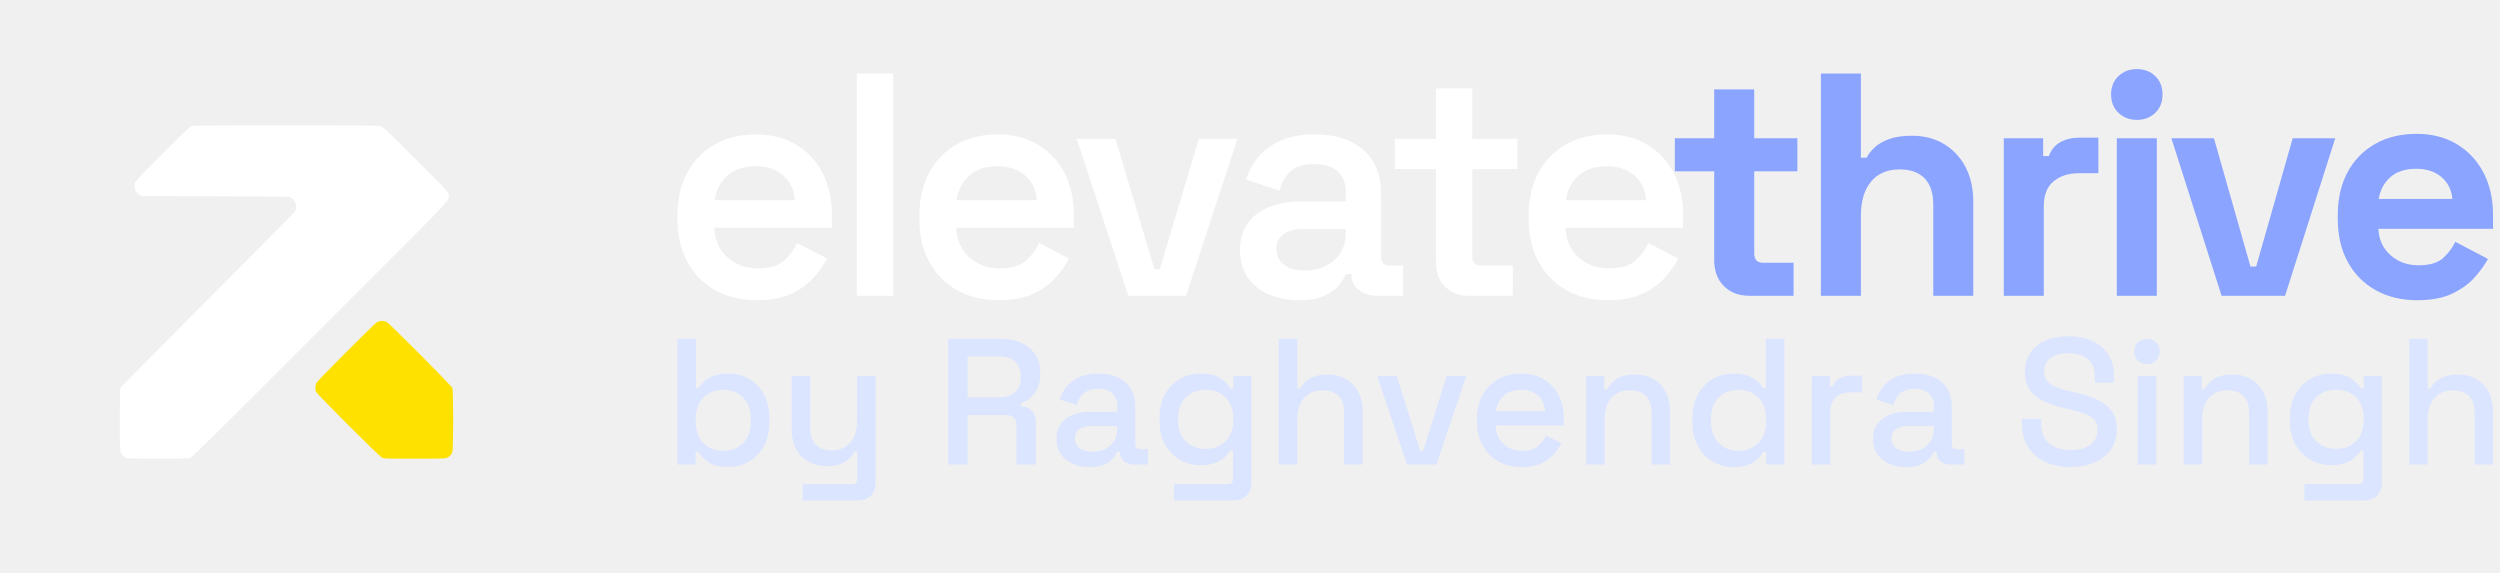
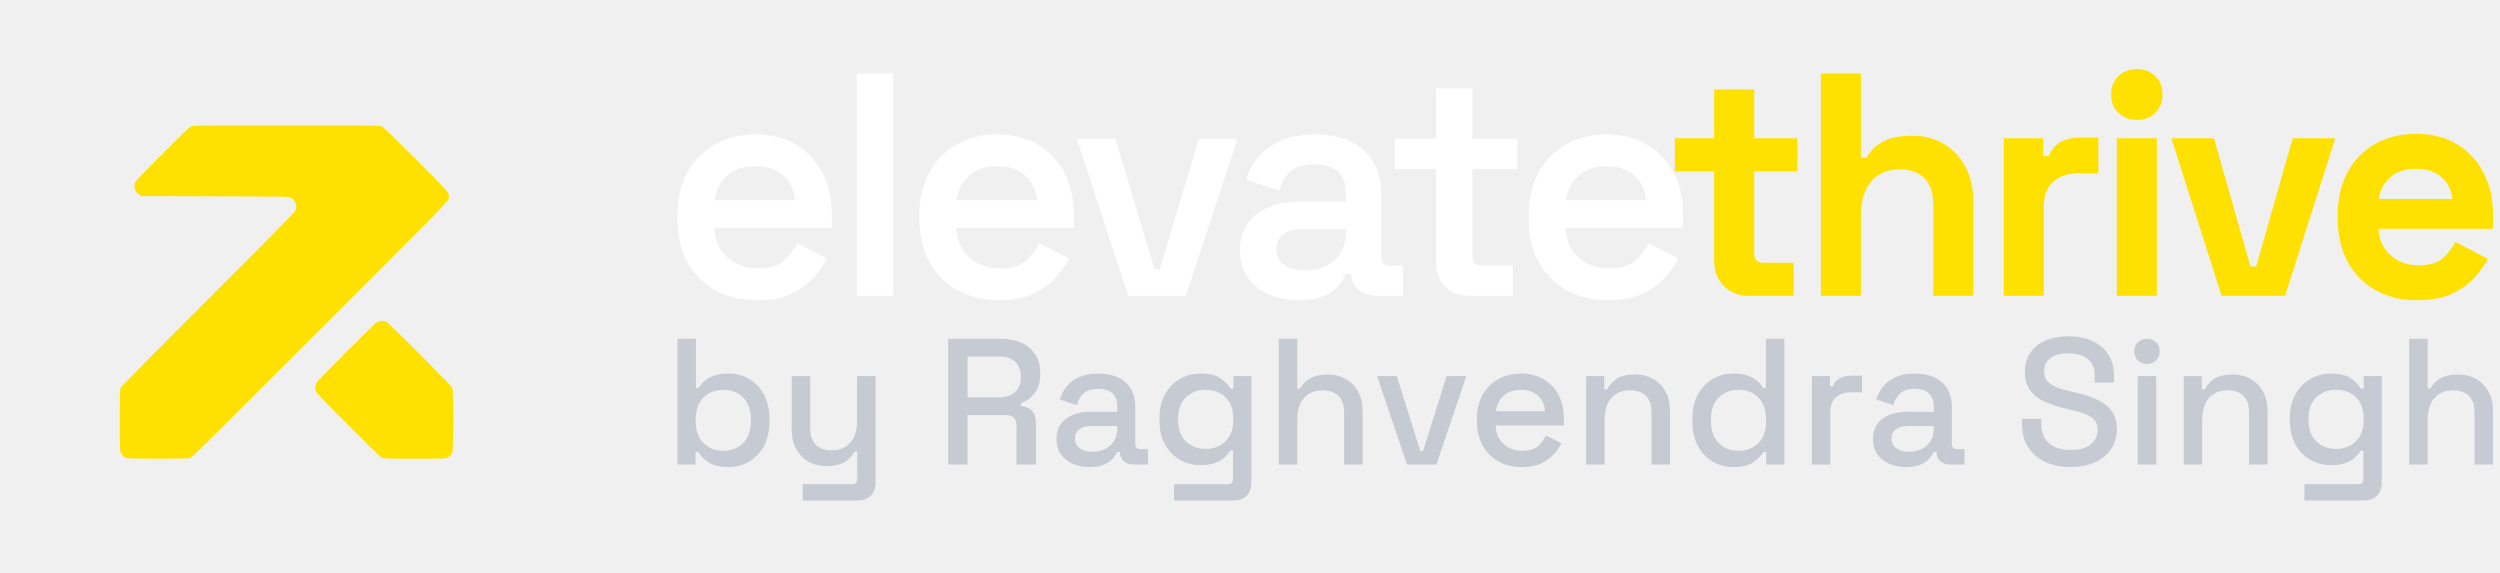
<svg xmlns="http://www.w3.org/2000/svg" width="178.91" height="41.00" viewBox="0 0 178.91 41.00" role="img" aria-labelledby="logo-title">
  <g transform="translate(0.500 0.900) scale(0.037037)" aria-hidden="true">
-     <path fill="#ffffff" d="M 231.03 860.89 C 226.45 859.06 221.79 854.76 219.91 850.62 C 218.16 846.75 218.04 842.97 218.02 787.72 C 218.00 737.08 218.21 728.42 219.54 725.22 C 220.63 722.57 269.48 673.06 388.93 553.50 C 526.74 415.57 557.01 384.81 558.01 381.63 C 560.91 372.46 556.73 361.88 548.50 357.59 C 544.51 355.51 544.10 355.50 401.93 355.00 L 259.35 354.50 L 255.20 351.75 C 248.30 347.18 244.86 338.03 247.00 329.91 C 248.04 325.94 253.33 320.31 299.83 273.64 C 334.67 238.68 352.80 221.18 355.50 219.92 C 359.36 218.11 365.68 218.04 540.00 218.04 C 714.34 218.04 720.64 218.11 724.50 219.92 C 727.22 221.19 748.28 241.63 790.17 283.65 C 854.99 348.67 854.00 347.54 853.98 356.00 C 853.97 363.90 859.26 358.45 603.35 614.17 C 388.77 828.60 356.99 859.98 353.50 860.92 C 348.26 862.32 234.56 862.29 231.03 860.89 Z" />
+     <path fill="#ffe100" d="M 231.03 860.89 C 226.45 859.06 221.79 854.76 219.91 850.62 C 218.16 846.75 218.04 842.97 218.02 787.72 C 218.00 737.08 218.21 728.42 219.54 725.22 C 220.63 722.57 269.48 673.06 388.93 553.50 C 526.74 415.57 557.01 384.81 558.01 381.63 C 560.91 372.46 556.73 361.88 548.50 357.59 C 544.51 355.51 544.10 355.50 401.93 355.00 L 259.35 354.50 L 255.20 351.75 C 248.30 347.18 244.86 338.03 247.00 329.91 C 248.04 325.94 253.33 320.31 299.83 273.64 C 334.67 238.68 352.80 221.18 355.50 219.92 C 359.36 218.11 365.68 218.04 540.00 218.04 C 714.34 218.04 720.64 218.11 724.50 219.92 C 727.22 221.19 748.28 241.63 790.17 283.65 C 854.99 348.67 854.00 347.54 853.98 356.00 C 853.97 363.90 859.26 358.45 603.35 614.17 C 388.77 828.60 356.99 859.98 353.50 860.92 C 348.26 862.32 234.56 862.29 231.03 860.89 Z" />
    <path fill="#ffe100" d="M 724.50 860.08 C 719.38 857.68 598.62 736.88 596.99 732.53 C 595.37 728.19 595.57 720.96 597.45 716.44 C 598.63 713.58 614.38 697.17 654.79 656.68 C 685.43 625.98 712.40 599.73 714.73 598.35 C 720.21 595.09 727.89 594.87 733.54 597.80 C 739.35 600.83 858.48 720.41 860.47 725.22 C 862.78 730.83 862.77 844.22 860.45 849.77 C 858.39 854.71 855.34 857.88 850.50 860.11 C 846.75 861.84 842.75 861.96 787.50 861.96 C 731.92 861.96 728.27 861.85 724.50 860.08 Z" />
  </g>
  <g transform="translate(0 6.714)">
    <g transform="translate(-15.59278 -2.115172) scale(1.325411)">
      <path fill="#ffffff" d="M52.622 12.74Q51.351 12.74 50.385 12.2Q49.42 11.66 48.881 10.676Q48.343 9.692 48.343 8.366V8.161Q48.343 6.833 48.874 5.85Q49.405 4.867 50.361 4.327Q51.316 3.787 52.573 3.787Q53.809 3.787 54.731 4.332Q55.652 4.877 56.166 5.851Q56.68 6.825 56.68 8.122V8.826H50.333Q50.37 9.82 51.037 10.421Q51.703 11.022 52.679 11.022Q53.632 11.022 54.098 10.604Q54.565 10.186 54.808 9.655L56.427 10.49Q56.184 10.957 55.73 11.483Q55.276 12.009 54.527 12.374Q53.779 12.74 52.622 12.74ZM50.35 7.34H54.687Q54.619 6.495 54.046 6Q53.474 5.505 52.559 5.505Q51.619 5.505 51.05 6Q50.482 6.495 50.35 7.34Z" />
      <path fill="#ffffff" d="M58.028 12.5V0.5H59.99V12.5Z" />
      <path fill="#ffffff" d="M65.685 12.74Q64.414 12.74 63.448 12.2Q62.482 11.66 61.944 10.676Q61.405 9.692 61.405 8.366V8.161Q61.405 6.833 61.937 5.85Q62.468 4.867 63.424 4.327Q64.379 3.787 65.636 3.787Q66.872 3.787 67.793 4.332Q68.715 4.877 69.229 5.851Q69.743 6.825 69.743 8.122V8.826H63.396Q63.433 9.82 64.1 10.421Q64.766 11.022 65.742 11.022Q66.695 11.022 67.161 10.604Q67.627 10.186 67.871 9.655L69.49 10.49Q69.247 10.957 68.793 11.483Q68.338 12.009 67.59 12.374Q66.842 12.74 65.685 12.74ZM63.413 7.34H67.75Q67.681 6.495 67.109 6Q66.537 5.505 65.622 5.505Q64.681 5.505 64.113 6Q63.545 6.495 63.413 7.34Z" />
      <path fill="#ffffff" d="M72.684 12.5 69.903 4.027H71.99L74.097 11.061H74.387L76.494 4.027H78.581L75.8 12.5Z" />
      <path fill="#ffffff" d="M81.893 12.74Q80.991 12.74 80.272 12.426Q79.554 12.112 79.135 11.508Q78.717 10.904 78.717 10.038Q78.717 9.17 79.135 8.586Q79.554 8.002 80.292 7.707Q81.03 7.411 81.972 7.411H84.43V6.898Q84.43 6.226 84.016 5.809Q83.603 5.392 82.729 5.392Q81.873 5.392 81.435 5.79Q80.997 6.189 80.859 6.829L79.045 6.226Q79.25 5.56 79.703 5.011Q80.156 4.462 80.914 4.124Q81.673 3.787 82.758 3.787Q84.42 3.787 85.377 4.624Q86.335 5.461 86.335 7.034V10.359Q86.335 10.873 86.815 10.873H87.522V12.5H86.142Q85.525 12.5 85.132 12.19Q84.739 11.88 84.739 11.36V11.324H84.44Q84.344 11.56 84.085 11.899Q83.825 12.238 83.302 12.489Q82.779 12.74 81.893 12.74ZM82.216 11.135Q83.197 11.135 83.813 10.579Q84.43 10.022 84.43 9.074V8.897H82.102Q81.451 8.897 81.065 9.176Q80.679 9.456 80.679 9.979Q80.679 10.502 81.082 10.818Q81.486 11.135 82.216 11.135Z" />
      <path fill="#ffffff" d="M91.089 12.5Q90.279 12.5 89.789 12.009Q89.299 11.517 89.299 10.688V5.66H87.078V4.027H89.299V1.303H91.261V4.027H93.695V5.66H91.261V10.353Q91.261 10.867 91.747 10.867H93.447V12.5Z" />
      <path fill="#ffffff" d="M98.582 12.74Q97.311 12.74 96.345 12.2Q95.38 11.66 94.841 10.676Q94.303 9.692 94.303 8.366V8.161Q94.303 6.833 94.834 5.85Q95.365 4.867 96.321 4.327Q97.276 3.787 98.533 3.787Q99.769 3.787 100.691 4.332Q101.612 4.877 102.126 5.851Q102.64 6.825 102.64 8.122V8.826H96.293Q96.33 9.82 96.997 10.421Q97.663 11.022 98.639 11.022Q99.592 11.022 100.058 10.604Q100.525 10.186 100.768 9.655L102.387 10.49Q102.144 10.957 101.69 11.483Q101.236 12.009 100.487 12.374Q99.739 12.74 98.582 12.74ZM96.31 7.34H100.647Q100.579 6.495 100.006 6Q99.434 5.505 98.519 5.505Q97.579 5.505 97.01 6Q96.442 6.495 96.31 7.34Z" />
      <g transform="translate(-4.319 0)">
-         <path fill="#8aa4ff" d="M110.526 12.5Q109.686 12.5 109.163 11.977Q108.64 11.454 108.64 10.58V5.78H106.515V3.997H108.64V1.357H110.8V3.997H113.132V5.78H110.8V10.203Q110.8 10.717 111.28 10.717H112.926V12.5Z" />
-         <path fill="#8aa4ff" d="M114.4 12.5V0.5H116.56V5.043H116.869Q117.006 4.769 117.298 4.494Q117.589 4.22 118.078 4.04Q118.566 3.86 119.32 3.86Q120.315 3.86 121.06 4.314Q121.806 4.769 122.218 5.566Q122.629 6.363 122.629 7.426V12.5H120.469V7.597Q120.469 6.637 119.998 6.157Q119.526 5.677 118.652 5.677Q117.658 5.677 117.109 6.337Q116.56 6.997 116.56 8.18V12.5Z" />
-         <path fill="#8aa4ff" d="M124.275 12.5V3.997H126.4V4.957H126.709Q126.898 4.443 127.335 4.203Q127.772 3.963 128.355 3.963H129.383V5.883H128.32Q127.498 5.883 126.966 6.32Q126.435 6.757 126.435 7.666V12.5Z" />
-         <path fill="#8aa4ff" d="M130.378 12.5V3.997H132.538V12.5ZM131.458 3.003Q130.875 3.003 130.472 2.626Q130.069 2.249 130.069 1.631Q130.069 1.014 130.472 0.637Q130.875 0.26 131.458 0.26Q132.058 0.26 132.452 0.637Q132.846 1.014 132.846 1.631Q132.846 2.249 132.452 2.626Q132.058 3.003 131.458 3.003Z" />
-         <path fill="#8aa4ff" d="M136.035 12.5 133.326 3.997H135.623L137.595 10.923H137.903L139.875 3.997H142.172L139.463 12.5Z" />
-         <path fill="#8aa4ff" d="M146.595 12.74Q145.326 12.74 144.358 12.2Q143.389 11.66 142.849 10.674Q142.309 9.689 142.309 8.351V8.146Q142.309 6.809 142.84 5.823Q143.372 4.837 144.332 4.297Q145.292 3.757 146.56 3.757Q147.812 3.757 148.738 4.314Q149.663 4.871 150.178 5.857Q150.692 6.843 150.692 8.146V8.883H144.503Q144.538 9.757 145.155 10.306Q145.772 10.854 146.663 10.854Q147.572 10.854 148 10.46Q148.429 10.066 148.652 9.586L150.418 10.511Q150.178 10.957 149.723 11.48Q149.269 12.003 148.515 12.371Q147.76 12.74 146.595 12.74ZM144.52 7.271H148.498Q148.429 6.534 147.906 6.089Q147.383 5.643 146.543 5.643Q145.669 5.643 145.155 6.089Q144.64 6.534 144.52 7.271Z" />
+         <path fill="#ffe100" d="M110.526 12.5Q109.686 12.5 109.163 11.977Q108.64 11.454 108.64 10.58V5.78H106.515V3.997H108.64V1.357H110.8V3.997H113.132V5.78H110.8V10.203Q110.8 10.717 111.28 10.717H112.926V12.5Z" />
+         <path fill="#ffe100" d="M114.4 12.5V0.5H116.56V5.043H116.869Q117.006 4.769 117.298 4.494Q117.589 4.22 118.078 4.04Q118.566 3.86 119.32 3.86Q120.315 3.86 121.06 4.314Q121.806 4.769 122.218 5.566Q122.629 6.363 122.629 7.426V12.5H120.469V7.597Q120.469 6.637 119.998 6.157Q119.526 5.677 118.652 5.677Q117.658 5.677 117.109 6.337Q116.56 6.997 116.56 8.18V12.5Z" />
+         <path fill="#ffe100" d="M124.275 12.5V3.997H126.4V4.957H126.709Q126.898 4.443 127.335 4.203Q127.772 3.963 128.355 3.963H129.383V5.883H128.32Q127.498 5.883 126.966 6.32Q126.435 6.757 126.435 7.666V12.5Z" />
+         <path fill="#ffe100" d="M130.378 12.5V3.997H132.538V12.5ZM131.458 3.003Q130.875 3.003 130.472 2.626Q130.069 2.249 130.069 1.631Q130.069 1.014 130.472 0.637Q130.875 0.26 131.458 0.26Q132.058 0.26 132.452 0.637Q132.846 1.014 132.846 1.631Q132.846 2.249 132.452 2.626Q132.058 3.003 131.458 3.003Z" />
+         <path fill="#ffe100" d="M136.035 12.5 133.326 3.997H135.623L137.595 10.923H137.903L139.875 3.997H142.172L139.463 12.5Z" />
+         <path fill="#ffe100" d="M146.595 12.74Q145.326 12.74 144.358 12.2Q143.389 11.66 142.849 10.674Q142.309 9.689 142.309 8.351V8.146Q142.309 6.809 142.84 5.823Q143.372 4.837 144.332 4.297Q145.292 3.757 146.56 3.757Q147.812 3.757 148.738 4.314Q149.663 4.871 150.178 5.857Q150.692 6.843 150.692 8.146V8.883H144.503Q144.538 9.757 145.155 10.306Q145.772 10.854 146.663 10.854Q147.572 10.854 148 10.46Q148.429 10.066 148.652 9.586L150.418 10.511Q150.178 10.957 149.723 11.48Q149.269 12.003 148.515 12.371Q147.76 12.74 146.595 12.74ZM144.52 7.271H148.498Q148.429 6.534 147.906 6.089Q147.383 5.643 146.543 5.643Q145.669 5.643 145.155 6.089Q144.64 6.534 144.52 7.271Z" />
      </g>
    </g>
    <g transform="translate(0 2.030565)">
-       <path fill="#dce5ff" d="M52.141 24.68Q51.222 24.68 50.72 24.346Q50.219 24.012 49.983 23.598H49.778V24.5H48.481V15.5H49.804V19.027H50.008Q50.159 18.764 50.419 18.529Q50.68 18.294 51.103 18.141Q51.527 17.988 52.141 17.988Q52.94 17.988 53.605 18.372Q54.269 18.755 54.668 19.486Q55.066 20.217 55.066 21.24V21.428Q55.066 22.451 54.666 23.182Q54.265 23.912 53.6 24.296Q52.935 24.68 52.141 24.68ZM51.761 23.518Q52.619 23.518 53.177 22.966Q53.734 22.414 53.734 21.394V21.274Q53.734 20.254 53.181 19.702Q52.627 19.15 51.761 19.15Q50.907 19.15 50.347 19.702Q49.787 20.254 49.787 21.274V21.394Q49.787 22.414 50.347 22.966Q50.907 23.518 51.761 23.518Z" />
-       <path fill="#dce5ff" d="M57.448 27.071V25.909H60.983Q61.352 25.909 61.352 25.523V23.579H61.147Q61.026 23.829 60.788 24.068Q60.549 24.307 60.151 24.459Q59.753 24.612 59.143 24.612Q58.425 24.612 57.861 24.291Q57.297 23.971 56.977 23.38Q56.657 22.789 56.657 21.978V18.168H57.981V21.876Q57.981 22.7 58.39 23.091Q58.8 23.483 59.528 23.483Q60.35 23.483 60.842 22.941Q61.335 22.398 61.335 21.372V18.168H62.658V25.793Q62.658 26.382 62.319 26.727Q61.981 27.071 61.388 27.071Z" />
-       <path fill="#dce5ff" d="M67.853 24.5V15.5H71.626Q72.471 15.5 73.103 15.791Q73.735 16.082 74.089 16.62Q74.443 17.158 74.443 17.9V18.045Q74.443 18.891 74.039 19.399Q73.635 19.907 73.061 20.116V20.321Q73.552 20.342 73.844 20.65Q74.136 20.957 74.136 21.515V24.5H72.745V21.706Q72.745 21.361 72.562 21.159Q72.379 20.957 71.979 20.957H69.244V24.5ZM69.244 19.693H71.482Q72.226 19.693 72.639 19.316Q73.052 18.939 73.052 18.282V18.176Q73.052 17.519 72.648 17.141Q72.244 16.764 71.482 16.764H69.244Z" />
-       <path fill="#dce5ff" d="M77.978 24.68Q77.306 24.68 76.768 24.447Q76.231 24.213 75.918 23.764Q75.605 23.314 75.605 22.672Q75.605 22.025 75.918 21.593Q76.231 21.16 76.779 20.942Q77.327 20.724 78.02 20.724H79.957V20.314Q79.957 19.756 79.62 19.42Q79.283 19.083 78.59 19.083Q77.909 19.083 77.548 19.405Q77.187 19.726 77.07 20.249L75.84 19.846Q75.994 19.335 76.332 18.917Q76.671 18.498 77.236 18.243Q77.802 17.988 78.607 17.988Q79.84 17.988 80.543 18.613Q81.247 19.239 81.247 20.403V23.011Q81.247 23.397 81.607 23.397H82.153V24.5H81.163Q80.714 24.5 80.432 24.266Q80.151 24.033 80.151 23.638V23.598H79.947Q79.855 23.797 79.646 24.055Q79.436 24.312 79.037 24.496Q78.638 24.68 77.978 24.68ZM78.18 23.585Q78.97 23.585 79.463 23.129Q79.957 22.673 79.957 21.881V21.743H78.099Q77.573 21.743 77.25 21.97Q76.928 22.197 76.928 22.634Q76.928 23.071 77.263 23.328Q77.599 23.585 78.18 23.585Z" />
-       <path fill="#dce5ff" d="M82.977 21.36V21.172Q82.977 20.174 83.378 19.462Q83.778 18.751 84.447 18.369Q85.116 17.988 85.918 17.988Q86.847 17.988 87.339 18.33Q87.832 18.672 88.06 19.07H88.265V18.168H89.553V25.793Q89.553 26.382 89.217 26.727Q88.881 27.071 88.287 27.071H84.019V25.909H87.866Q88.239 25.909 88.239 25.523V23.505H88.035Q87.893 23.747 87.636 23.988Q87.38 24.229 86.963 24.387Q86.546 24.544 85.918 24.544Q85.116 24.544 84.445 24.162Q83.774 23.781 83.375 23.067Q82.977 22.353 82.977 21.36ZM86.282 23.381Q87.14 23.381 87.698 22.838Q88.256 22.295 88.256 21.326V21.206Q88.256 20.224 87.702 19.687Q87.149 19.15 86.282 19.15Q85.429 19.15 84.869 19.687Q84.309 20.224 84.309 21.206V21.326Q84.309 22.295 84.869 22.838Q85.429 23.381 86.282 23.381Z" />
-       <path fill="#dce5ff" d="M91.514 24.5V15.5H92.837V19.06H93.041Q93.162 18.818 93.401 18.588Q93.64 18.357 94.033 18.209Q94.427 18.06 95.028 18.06Q95.752 18.06 96.313 18.381Q96.875 18.701 97.194 19.288Q97.514 19.875 97.514 20.694V24.5H96.191V20.796Q96.191 19.968 95.781 19.579Q95.372 19.189 94.644 19.189Q93.822 19.189 93.329 19.732Q92.837 20.274 92.837 21.3V24.5Z" />
-       <path fill="#dce5ff" d="M100.691 24.5 98.552 18.168H99.96L101.641 23.524H101.845L103.526 18.168H104.934L102.795 24.5Z" />
-       <path fill="#dce5ff" d="M108.901 24.68Q107.945 24.68 107.223 24.275Q106.501 23.87 106.098 23.133Q105.695 22.396 105.695 21.411V21.257Q105.695 20.267 106.094 19.533Q106.492 18.798 107.206 18.393Q107.919 17.988 108.852 17.988Q109.768 17.988 110.456 18.388Q111.143 18.788 111.529 19.509Q111.915 20.23 111.915 21.198V21.702H107.035Q107.065 22.537 107.602 23.028Q108.139 23.518 108.934 23.518Q109.683 23.518 110.061 23.186Q110.438 22.854 110.637 22.418L111.741 22.977Q111.556 23.343 111.215 23.739Q110.875 24.136 110.318 24.408Q109.761 24.68 108.901 24.68ZM107.048 20.682H110.571Q110.519 19.967 110.053 19.559Q109.586 19.15 108.844 19.15Q108.089 19.15 107.623 19.559Q107.156 19.967 107.048 20.682Z" />
-       <path fill="#dce5ff" d="M113.512 24.5V18.168H114.81V19.116H115.014Q115.195 18.723 115.656 18.39Q116.116 18.056 117.027 18.056Q117.75 18.056 118.312 18.376Q118.873 18.697 119.193 19.286Q119.513 19.875 119.513 20.694V24.5H118.19V20.796Q118.19 19.968 117.78 19.576Q117.37 19.185 116.642 19.185Q115.82 19.185 115.328 19.729Q114.835 20.274 114.835 21.3V24.5Z" />
-       <path fill="#dce5ff" d="M124.036 24.68Q123.25 24.68 122.582 24.296Q121.913 23.912 121.512 23.182Q121.111 22.451 121.111 21.428V21.24Q121.111 20.217 121.51 19.486Q121.908 18.755 122.575 18.372Q123.242 17.988 124.036 17.988Q124.655 17.988 125.076 18.141Q125.498 18.294 125.762 18.529Q126.027 18.764 126.169 19.027H126.373V15.5H127.696V24.5H126.399V23.598H126.195Q125.958 24.012 125.461 24.346Q124.964 24.68 124.036 24.68ZM124.417 23.518Q125.275 23.518 125.832 22.966Q126.39 22.414 126.39 21.394V21.274Q126.39 20.254 125.837 19.702Q125.283 19.15 124.417 19.15Q123.563 19.15 123.003 19.702Q122.443 20.254 122.443 21.274V21.394Q122.443 22.414 123.003 22.966Q123.563 23.518 124.417 23.518Z" />
-       <path fill="#dce5ff" d="M129.661 24.5V18.168H130.958V18.91H131.163Q131.318 18.511 131.655 18.327Q131.991 18.142 132.496 18.142H133.254V19.33H132.448Q131.799 19.33 131.392 19.683Q130.984 20.035 130.984 20.775V24.5Z" />
-       <path fill="#dce5ff" d="M136.414 24.68Q135.742 24.68 135.204 24.447Q134.666 24.213 134.354 23.764Q134.041 23.314 134.041 22.672Q134.041 22.025 134.354 21.593Q134.666 21.16 135.214 20.942Q135.762 20.724 136.455 20.724H138.393V20.314Q138.393 19.756 138.056 19.42Q137.719 19.083 137.026 19.083Q136.345 19.083 135.984 19.405Q135.623 19.726 135.506 20.249L134.275 19.846Q134.43 19.335 134.768 18.917Q135.107 18.498 135.672 18.243Q136.237 17.988 137.042 17.988Q138.275 17.988 138.979 18.613Q139.683 19.239 139.683 20.403V23.011Q139.683 23.397 140.043 23.397H140.588V24.5H139.598Q139.15 24.5 138.868 24.266Q138.586 24.033 138.586 23.638V23.598H138.383Q138.291 23.797 138.081 24.055Q137.872 24.312 137.473 24.496Q137.074 24.68 136.414 24.68ZM136.616 23.585Q137.405 23.585 137.899 23.129Q138.393 22.673 138.393 21.881V21.743H136.535Q136.009 21.743 135.686 21.97Q135.364 22.197 135.364 22.634Q135.364 23.071 135.699 23.328Q136.034 23.585 136.616 23.585Z" />
-       <path fill="#dce5ff" d="M148.173 24.68Q147.158 24.68 146.375 24.318Q145.591 23.957 145.145 23.26Q144.7 22.564 144.7 21.551V21.231H146.074V21.551Q146.074 22.514 146.65 22.986Q147.226 23.459 148.173 23.459Q149.132 23.459 149.624 23.051Q150.115 22.643 150.115 22.008Q150.115 21.577 149.885 21.312Q149.655 21.047 149.228 20.881Q148.8 20.715 148.208 20.577L147.728 20.464Q146.87 20.262 146.237 19.956Q145.604 19.65 145.257 19.152Q144.91 18.653 144.91 17.862Q144.91 17.071 145.298 16.501Q145.685 15.932 146.383 15.626Q147.081 15.32 148.018 15.32Q148.956 15.32 149.694 15.641Q150.433 15.962 150.859 16.594Q151.285 17.225 151.285 18.175V18.637H149.911V18.175Q149.911 17.593 149.673 17.235Q149.436 16.878 149.009 16.71Q148.582 16.541 148.018 16.541Q147.189 16.541 146.737 16.88Q146.285 17.219 146.285 17.828Q146.285 18.235 146.485 18.498Q146.686 18.761 147.071 18.928Q147.457 19.096 148.024 19.225L148.504 19.339Q149.378 19.531 150.049 19.837Q150.72 20.143 151.105 20.654Q151.49 21.165 151.49 21.975Q151.49 22.784 151.081 23.392Q150.672 24 149.927 24.34Q149.183 24.68 148.173 24.68Z" />
-       <path fill="#dce5ff" d="M152.984 24.5V18.168H154.307V24.5ZM153.645 17.305Q153.262 17.305 152.998 17.054Q152.734 16.802 152.734 16.403Q152.734 15.998 152.998 15.749Q153.262 15.5 153.645 15.5Q154.041 15.5 154.299 15.749Q154.556 15.998 154.556 16.403Q154.556 16.802 154.299 17.054Q154.041 17.305 153.645 17.305Z" />
-       <path fill="#dce5ff" d="M156.275 24.5V18.168H157.573V19.116H157.777Q157.958 18.723 158.419 18.39Q158.879 18.056 159.79 18.056Q160.513 18.056 161.075 18.376Q161.636 18.697 161.956 19.286Q162.276 19.875 162.276 20.694V24.5H160.953V20.796Q160.953 19.968 160.543 19.576Q160.133 19.185 159.405 19.185Q158.583 19.185 158.091 19.729Q157.598 20.274 157.598 21.3V24.5Z" />
-       <path fill="#dce5ff" d="M163.874 21.36V21.172Q163.874 20.174 164.275 19.462Q164.675 18.751 165.344 18.369Q166.013 17.988 166.816 17.988Q167.744 17.988 168.237 18.33Q168.729 18.672 168.958 19.07H169.162V18.168H170.45V25.793Q170.45 26.382 170.114 26.727Q169.778 27.071 169.184 27.071H164.916V25.909H168.763Q169.136 25.909 169.136 25.523V23.505H168.932Q168.79 23.747 168.534 23.988Q168.277 24.229 167.86 24.387Q167.443 24.544 166.816 24.544Q166.013 24.544 165.342 24.162Q164.671 23.781 164.272 23.067Q163.874 22.353 163.874 21.36ZM167.179 23.381Q168.038 23.381 168.595 22.838Q169.153 22.295 169.153 21.326V21.206Q169.153 20.224 168.599 19.687Q168.046 19.15 167.179 19.15Q166.326 19.15 165.766 19.687Q165.206 20.224 165.206 21.206V21.326Q165.206 22.295 165.766 22.838Q166.326 23.381 167.179 23.381Z" />
-       <path fill="#dce5ff" d="M172.411 24.5V15.5H173.734V19.06H173.938Q174.059 18.818 174.298 18.588Q174.537 18.357 174.93 18.209Q175.324 18.06 175.926 18.06Q176.649 18.06 177.21 18.381Q177.772 18.701 178.092 19.288Q178.411 19.875 178.411 20.694V24.5H177.088V20.796Q177.088 19.968 176.679 19.579Q176.269 19.189 175.541 19.189Q174.719 19.189 174.226 19.732Q173.734 20.274 173.734 21.3V24.5Z" />
+       <path fill="#C5CAD3" d="M52.141 24.68Q51.222 24.68 50.72 24.346Q50.219 24.012 49.983 23.598H49.778V24.5H48.481V15.5H49.804V19.027H50.008Q50.159 18.764 50.419 18.529Q50.68 18.294 51.103 18.141Q51.527 17.988 52.141 17.988Q52.94 17.988 53.605 18.372Q54.269 18.755 54.668 19.486Q55.066 20.217 55.066 21.24V21.428Q55.066 22.451 54.666 23.182Q54.265 23.912 53.6 24.296Q52.935 24.68 52.141 24.68ZM51.761 23.518Q52.619 23.518 53.177 22.966Q53.734 22.414 53.734 21.394V21.274Q53.734 20.254 53.181 19.702Q52.627 19.15 51.761 19.15Q50.907 19.15 50.347 19.702Q49.787 20.254 49.787 21.274V21.394Q49.787 22.414 50.347 22.966Q50.907 23.518 51.761 23.518Z" />
+       <path fill="#C5CAD3" d="M57.448 27.071V25.909H60.983Q61.352 25.909 61.352 25.523V23.579H61.147Q61.026 23.829 60.788 24.068Q60.549 24.307 60.151 24.459Q59.753 24.612 59.143 24.612Q58.425 24.612 57.861 24.291Q57.297 23.971 56.977 23.38Q56.657 22.789 56.657 21.978V18.168H57.981V21.876Q57.981 22.7 58.39 23.091Q58.8 23.483 59.528 23.483Q60.35 23.483 60.842 22.941Q61.335 22.398 61.335 21.372V18.168H62.658V25.793Q62.658 26.382 62.319 26.727Q61.981 27.071 61.388 27.071Z" />
+       <path fill="#C5CAD3" d="M67.853 24.5V15.5H71.626Q72.471 15.5 73.103 15.791Q73.735 16.082 74.089 16.62Q74.443 17.158 74.443 17.9V18.045Q74.443 18.891 74.039 19.399Q73.635 19.907 73.061 20.116V20.321Q73.552 20.342 73.844 20.65Q74.136 20.957 74.136 21.515V24.5H72.745V21.706Q72.745 21.361 72.562 21.159Q72.379 20.957 71.979 20.957H69.244V24.5ZM69.244 19.693H71.482Q72.226 19.693 72.639 19.316Q73.052 18.939 73.052 18.282V18.176Q73.052 17.519 72.648 17.141Q72.244 16.764 71.482 16.764H69.244Z" />
+       <path fill="#C5CAD3" d="M77.978 24.68Q77.306 24.68 76.768 24.447Q76.231 24.213 75.918 23.764Q75.605 23.314 75.605 22.672Q75.605 22.025 75.918 21.593Q76.231 21.16 76.779 20.942Q77.327 20.724 78.02 20.724H79.957V20.314Q79.957 19.756 79.62 19.42Q79.283 19.083 78.59 19.083Q77.909 19.083 77.548 19.405Q77.187 19.726 77.07 20.249L75.84 19.846Q75.994 19.335 76.332 18.917Q76.671 18.498 77.236 18.243Q77.802 17.988 78.607 17.988Q79.84 17.988 80.543 18.613Q81.247 19.239 81.247 20.403V23.011Q81.247 23.397 81.607 23.397H82.153V24.5H81.163Q80.714 24.5 80.432 24.266Q80.151 24.033 80.151 23.638V23.598H79.947Q79.855 23.797 79.646 24.055Q79.436 24.312 79.037 24.496Q78.638 24.68 77.978 24.68ZM78.18 23.585Q78.97 23.585 79.463 23.129Q79.957 22.673 79.957 21.881V21.743H78.099Q77.573 21.743 77.25 21.97Q76.928 22.197 76.928 22.634Q76.928 23.071 77.263 23.328Q77.599 23.585 78.18 23.585Z" />
+       <path fill="#C5CAD3" d="M82.977 21.36V21.172Q82.977 20.174 83.378 19.462Q83.778 18.751 84.447 18.369Q85.116 17.988 85.918 17.988Q86.847 17.988 87.339 18.33Q87.832 18.672 88.06 19.07H88.265V18.168H89.553V25.793Q89.553 26.382 89.217 26.727Q88.881 27.071 88.287 27.071H84.019V25.909H87.866Q88.239 25.909 88.239 25.523V23.505H88.035Q87.893 23.747 87.636 23.988Q87.38 24.229 86.963 24.387Q86.546 24.544 85.918 24.544Q85.116 24.544 84.445 24.162Q83.774 23.781 83.375 23.067Q82.977 22.353 82.977 21.36ZM86.282 23.381Q87.14 23.381 87.698 22.838Q88.256 22.295 88.256 21.326V21.206Q88.256 20.224 87.702 19.687Q87.149 19.15 86.282 19.15Q85.429 19.15 84.869 19.687Q84.309 20.224 84.309 21.206V21.326Q84.309 22.295 84.869 22.838Q85.429 23.381 86.282 23.381Z" />
+       <path fill="#C5CAD3" d="M91.514 24.5V15.5H92.837V19.06H93.041Q93.162 18.818 93.401 18.588Q93.64 18.357 94.033 18.209Q94.427 18.06 95.028 18.06Q95.752 18.06 96.313 18.381Q96.875 18.701 97.194 19.288Q97.514 19.875 97.514 20.694V24.5H96.191V20.796Q96.191 19.968 95.781 19.579Q95.372 19.189 94.644 19.189Q93.822 19.189 93.329 19.732Q92.837 20.274 92.837 21.3V24.5Z" />
+       <path fill="#C5CAD3" d="M100.691 24.5 98.552 18.168H99.96L101.641 23.524H101.845L103.526 18.168H104.934L102.795 24.5Z" />
+       <path fill="#C5CAD3" d="M108.901 24.68Q107.945 24.68 107.223 24.275Q106.501 23.87 106.098 23.133Q105.695 22.396 105.695 21.411V21.257Q105.695 20.267 106.094 19.533Q106.492 18.798 107.206 18.393Q107.919 17.988 108.852 17.988Q109.768 17.988 110.456 18.388Q111.143 18.788 111.529 19.509Q111.915 20.23 111.915 21.198V21.702H107.035Q107.065 22.537 107.602 23.028Q108.139 23.518 108.934 23.518Q109.683 23.518 110.061 23.186Q110.438 22.854 110.637 22.418L111.741 22.977Q111.556 23.343 111.215 23.739Q110.875 24.136 110.318 24.408Q109.761 24.68 108.901 24.68ZM107.048 20.682H110.571Q110.519 19.967 110.053 19.559Q109.586 19.15 108.844 19.15Q108.089 19.15 107.623 19.559Q107.156 19.967 107.048 20.682Z" />
+       <path fill="#C5CAD3" d="M113.512 24.5V18.168H114.81V19.116H115.014Q115.195 18.723 115.656 18.39Q116.116 18.056 117.027 18.056Q117.75 18.056 118.312 18.376Q118.873 18.697 119.193 19.286Q119.513 19.875 119.513 20.694V24.5H118.19V20.796Q118.19 19.968 117.78 19.576Q117.37 19.185 116.642 19.185Q115.82 19.185 115.328 19.729Q114.835 20.274 114.835 21.3V24.5Z" />
+       <path fill="#C5CAD3" d="M124.036 24.68Q123.25 24.68 122.582 24.296Q121.913 23.912 121.512 23.182Q121.111 22.451 121.111 21.428V21.24Q121.111 20.217 121.51 19.486Q121.908 18.755 122.575 18.372Q123.242 17.988 124.036 17.988Q124.655 17.988 125.076 18.141Q125.498 18.294 125.762 18.529Q126.027 18.764 126.169 19.027H126.373V15.5H127.696V24.5H126.399V23.598H126.195Q125.958 24.012 125.461 24.346Q124.964 24.68 124.036 24.68ZM124.417 23.518Q125.275 23.518 125.832 22.966Q126.39 22.414 126.39 21.394V21.274Q126.39 20.254 125.837 19.702Q125.283 19.15 124.417 19.15Q123.563 19.15 123.003 19.702Q122.443 20.254 122.443 21.274V21.394Q122.443 22.414 123.003 22.966Q123.563 23.518 124.417 23.518Z" />
+       <path fill="#C5CAD3" d="M129.661 24.5V18.168H130.958V18.91H131.163Q131.318 18.511 131.655 18.327Q131.991 18.142 132.496 18.142H133.254V19.33H132.448Q131.799 19.33 131.392 19.683Q130.984 20.035 130.984 20.775V24.5Z" />
+       <path fill="#C5CAD3" d="M136.414 24.68Q135.742 24.68 135.204 24.447Q134.666 24.213 134.354 23.764Q134.041 23.314 134.041 22.672Q134.041 22.025 134.354 21.593Q134.666 21.16 135.214 20.942Q135.762 20.724 136.455 20.724H138.393V20.314Q138.393 19.756 138.056 19.42Q137.719 19.083 137.026 19.083Q136.345 19.083 135.984 19.405Q135.623 19.726 135.506 20.249L134.275 19.846Q134.43 19.335 134.768 18.917Q135.107 18.498 135.672 18.243Q136.237 17.988 137.042 17.988Q138.275 17.988 138.979 18.613Q139.683 19.239 139.683 20.403V23.011Q139.683 23.397 140.043 23.397H140.588V24.5H139.598Q139.15 24.5 138.868 24.266Q138.586 24.033 138.586 23.638V23.598H138.383Q138.291 23.797 138.081 24.055Q137.872 24.312 137.473 24.496Q137.074 24.68 136.414 24.68ZM136.616 23.585Q137.405 23.585 137.899 23.129Q138.393 22.673 138.393 21.881V21.743H136.535Q136.009 21.743 135.686 21.97Q135.364 22.197 135.364 22.634Q135.364 23.071 135.699 23.328Q136.034 23.585 136.616 23.585Z" />
+       <path fill="#C5CAD3" d="M148.173 24.68Q147.158 24.68 146.375 24.318Q145.591 23.957 145.145 23.26Q144.7 22.564 144.7 21.551V21.231H146.074V21.551Q146.074 22.514 146.65 22.986Q147.226 23.459 148.173 23.459Q149.132 23.459 149.624 23.051Q150.115 22.643 150.115 22.008Q150.115 21.577 149.885 21.312Q149.655 21.047 149.228 20.881Q148.8 20.715 148.208 20.577L147.728 20.464Q146.87 20.262 146.237 19.956Q145.604 19.65 145.257 19.152Q144.91 18.653 144.91 17.862Q144.91 17.071 145.298 16.501Q145.685 15.932 146.383 15.626Q147.081 15.32 148.018 15.32Q148.956 15.32 149.694 15.641Q150.433 15.962 150.859 16.594Q151.285 17.225 151.285 18.175V18.637H149.911V18.175Q149.911 17.593 149.673 17.235Q149.436 16.878 149.009 16.71Q148.582 16.541 148.018 16.541Q147.189 16.541 146.737 16.88Q146.285 17.219 146.285 17.828Q146.285 18.235 146.485 18.498Q146.686 18.761 147.071 18.928Q147.457 19.096 148.024 19.225L148.504 19.339Q149.378 19.531 150.049 19.837Q150.72 20.143 151.105 20.654Q151.49 21.165 151.49 21.975Q151.49 22.784 151.081 23.392Q150.672 24 149.927 24.34Q149.183 24.68 148.173 24.68Z" />
+       <path fill="#C5CAD3" d="M152.984 24.5V18.168H154.307V24.5ZM153.645 17.305Q153.262 17.305 152.998 17.054Q152.734 16.802 152.734 16.403Q152.734 15.998 152.998 15.749Q153.262 15.5 153.645 15.5Q154.041 15.5 154.299 15.749Q154.556 15.998 154.556 16.403Q154.556 16.802 154.299 17.054Q154.041 17.305 153.645 17.305Z" />
+       <path fill="#C5CAD3" d="M156.275 24.5V18.168H157.573V19.116H157.777Q157.958 18.723 158.419 18.39Q158.879 18.056 159.79 18.056Q160.513 18.056 161.075 18.376Q161.636 18.697 161.956 19.286Q162.276 19.875 162.276 20.694V24.5H160.953V20.796Q160.953 19.968 160.543 19.576Q160.133 19.185 159.405 19.185Q158.583 19.185 158.091 19.729Q157.598 20.274 157.598 21.3V24.5Z" />
+       <path fill="#C5CAD3" d="M163.874 21.36V21.172Q163.874 20.174 164.275 19.462Q164.675 18.751 165.344 18.369Q166.013 17.988 166.816 17.988Q167.744 17.988 168.237 18.33Q168.729 18.672 168.958 19.07H169.162V18.168H170.45V25.793Q170.45 26.382 170.114 26.727Q169.778 27.071 169.184 27.071H164.916V25.909H168.763Q169.136 25.909 169.136 25.523V23.505H168.932Q168.79 23.747 168.534 23.988Q168.277 24.229 167.86 24.387Q167.443 24.544 166.816 24.544Q166.013 24.544 165.342 24.162Q164.671 23.781 164.272 23.067Q163.874 22.353 163.874 21.36ZM167.179 23.381Q168.038 23.381 168.595 22.838Q169.153 22.295 169.153 21.326V21.206Q169.153 20.224 168.599 19.687Q168.046 19.15 167.179 19.15Q166.326 19.15 165.766 19.687Q165.206 20.224 165.206 21.206V21.326Q165.206 22.295 165.766 22.838Q166.326 23.381 167.179 23.381Z" />
+       <path fill="#C5CAD3" d="M172.411 24.5V15.5H173.734V19.06H173.938Q174.059 18.818 174.298 18.588Q174.537 18.357 174.93 18.209Q175.324 18.06 175.926 18.06Q176.649 18.06 177.21 18.381Q177.772 18.701 178.092 19.288Q178.411 19.875 178.411 20.694V24.5H177.088V20.796Q177.088 19.968 176.679 19.579Q176.269 19.189 175.541 19.189Q174.719 19.189 174.226 19.732Q173.734 20.274 173.734 21.3V24.5Z" />
    </g>
  </g>
</svg>
